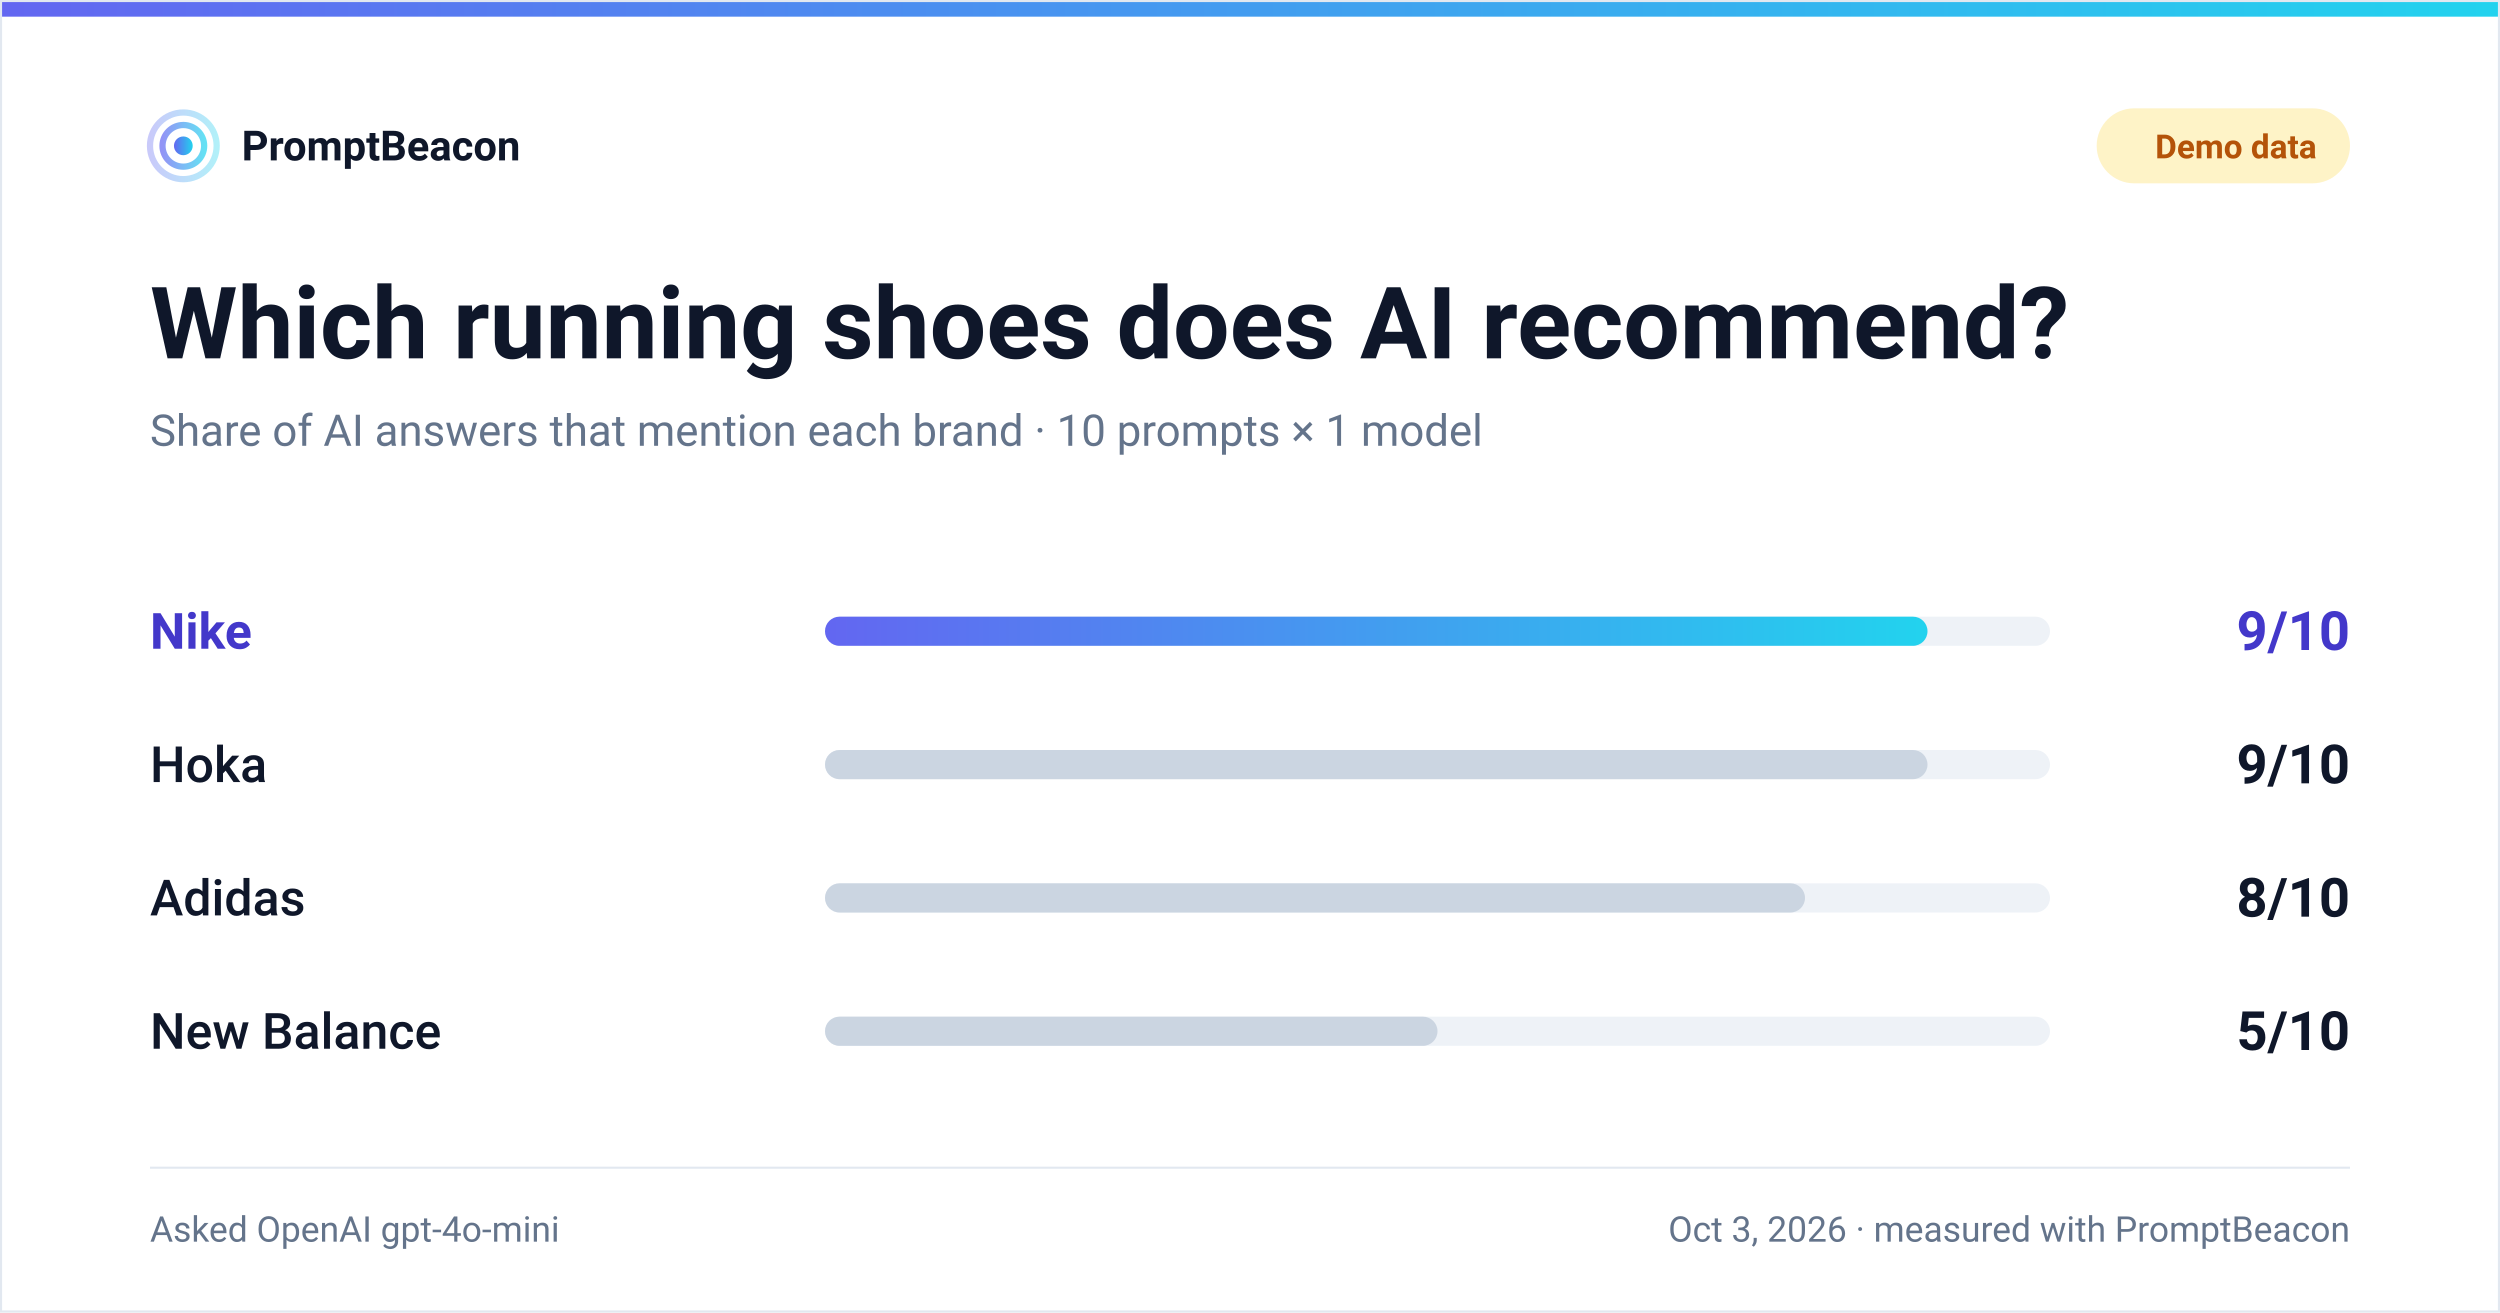
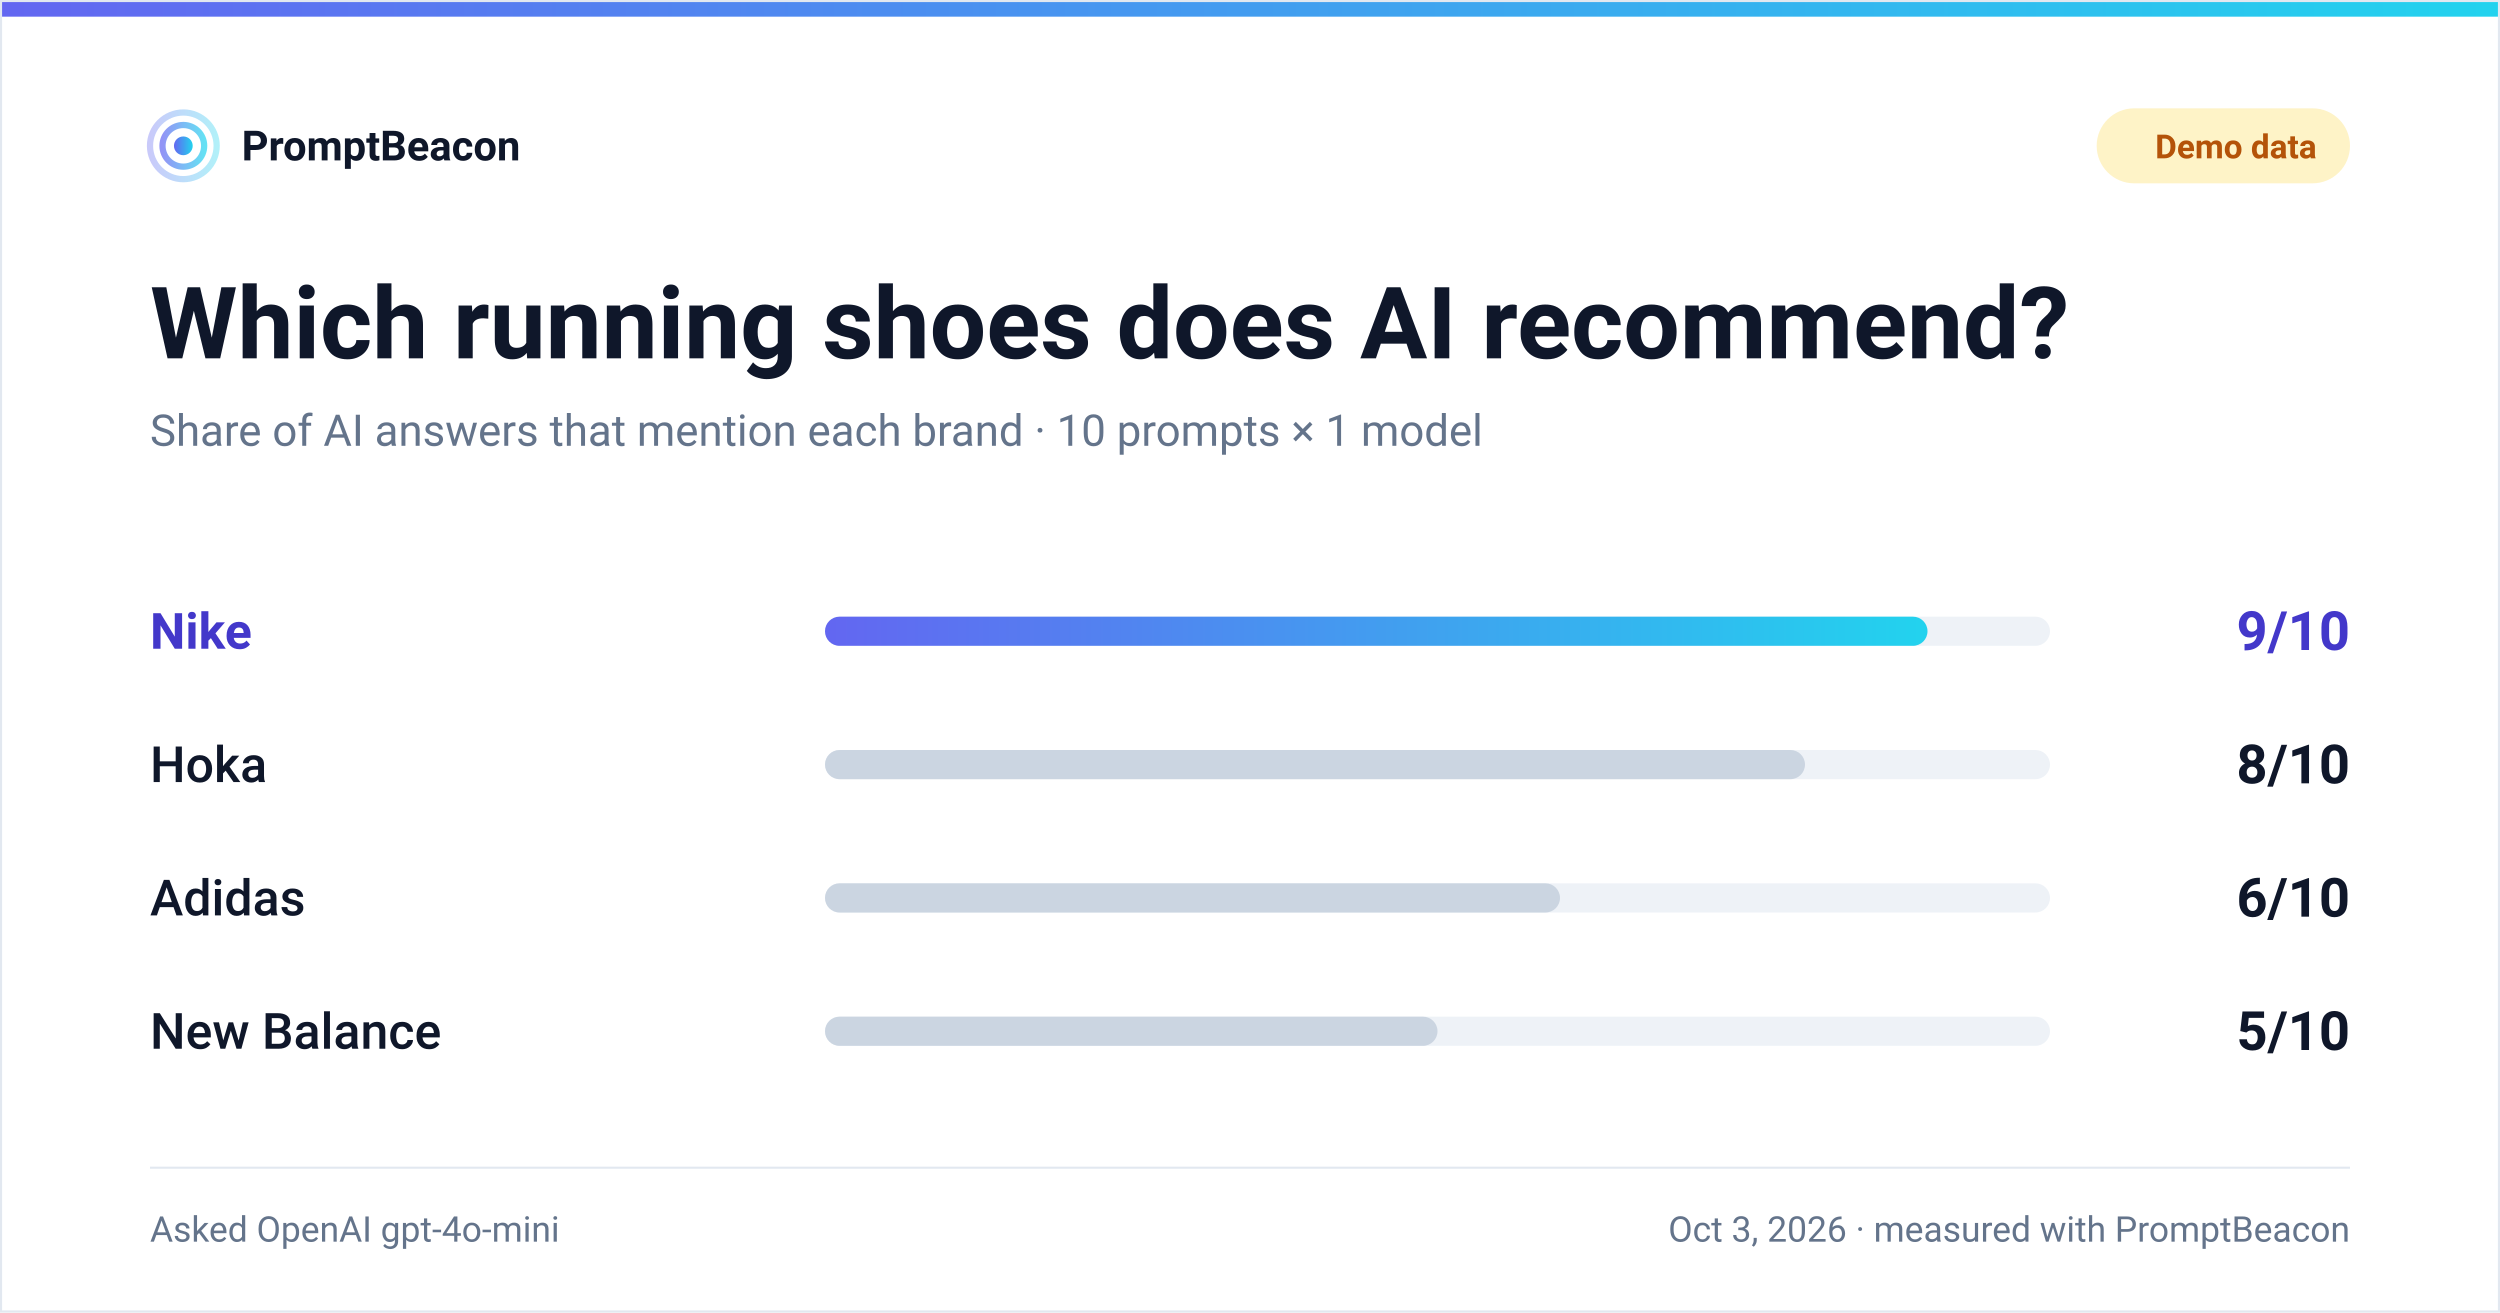
- <svg xmlns="http://www.w3.org/2000/svg" width="1200" height="630" viewBox="0 0 1200 630" role="img" aria-label="Which running shoes does AI recommend? Nike 9/10; Hoka 9/10; Adidas 8/10; New Balance 5/10. Share of AI answers that mention each brand · 10 prompts × 1 model.">
+ <svg xmlns="http://www.w3.org/2000/svg" width="1200" height="630" viewBox="0 0 1200 630" role="img" aria-label="Which running shoes does AI recommend? Nike 9/10; Hoka 8/10; Adidas 6/10; New Balance 5/10. Share of AI answers that mention each brand · 10 prompts × 1 model.">
  <defs>
    <linearGradient id="pb-grad" x1="0" y1="0" x2="1" y2="0">
      <stop offset="0" stop-color="#6366F1" />
      <stop offset="1" stop-color="#22D3EE" />
    </linearGradient>
  </defs>
  <g font-family="-apple-system, BlinkMacSystemFont, 'Segoe UI', Roboto, Helvetica, Arial, 'Noto Sans', 'Liberation Sans', sans-serif">
    <rect x="0.0" y="0.0" width="1200.0" height="630.0" rx="0.0" fill="#FFFFFF" />
    <rect x="0.0" y="0.0" width="1200.0" height="8.0" rx="0.0" fill="url(#pb-grad)" />
    <circle cx="88" cy="70" r="16" fill="none" stroke="url(#pb-grad)" stroke-width="3" stroke-opacity="0.35" />
    <circle cx="88" cy="70" r="10" fill="none" stroke="url(#pb-grad)" stroke-width="3" stroke-opacity="0.7" />
    <circle cx="88" cy="70" r="4.5" fill="url(#pb-grad)" />
    <text x="116.0" y="77.0" font-size="20" font-weight="600" fill="#0F172A">PromptBeacon</text>
    <rect x="1006.4" y="52.0" width="121.6" height="36.0" rx="18.0" fill="#FEF3C7" />
    <text x="1112.0" y="76.0" font-size="16" font-weight="600" fill="#B45309" text-anchor="end">Demo data</text>
    <text x="72.0" y="172.0" font-size="48" font-weight="700" fill="#0F172A">Which running shoes does AI recommend?</text>
    <text x="72.0" y="214.0" font-size="21" font-weight="400" fill="#64748B">Share of AI answers that mention each brand · 10 prompts × 1 model</text>
    <text x="72.0" y="311.4" font-size="24" font-weight="700" fill="#4338CA">Nike</text>
    <rect x="396.0" y="296.0" width="588.0" height="14.0" rx="7.0" fill="#EEF2F7" />
    <rect x="396.0" y="296.0" width="529.2" height="14.0" rx="7.0" fill="url(#pb-grad)" />
    <text x="1128.0" y="312.0" font-size="26" font-weight="700" fill="#4338CA" text-anchor="end">9/10</text>
    <text x="72.0" y="375.4" font-size="24" font-weight="500" fill="#0F172A">Hoka</text>
    <rect x="396.0" y="360.0" width="588.0" height="14.0" rx="7.0" fill="#EEF2F7" />
-     <rect x="396.0" y="360.0" width="529.2" height="14.0" rx="7.0" fill="#CBD5E1" />
-     <text x="1128.0" y="376.0" font-size="26" font-weight="600" fill="#0F172A" text-anchor="end">9/10</text>
+     <rect x="396.0" y="360.0" width="470.4" height="14.0" rx="7.0" fill="#CBD5E1" />
+     <text x="1128.0" y="376.0" font-size="26" font-weight="600" fill="#0F172A" text-anchor="end">8/10</text>
    <text x="72.0" y="439.4" font-size="24" font-weight="500" fill="#0F172A">Adidas</text>
    <rect x="396.0" y="424.0" width="588.0" height="14.0" rx="7.0" fill="#EEF2F7" />
-     <rect x="396.0" y="424.0" width="470.4" height="14.0" rx="7.0" fill="#CBD5E1" />
-     <text x="1128.0" y="440.0" font-size="26" font-weight="600" fill="#0F172A" text-anchor="end">8/10</text>
+     <rect x="396.0" y="424.0" width="352.8" height="14.0" rx="7.0" fill="#CBD5E1" />
+     <text x="1128.0" y="440.0" font-size="26" font-weight="600" fill="#0F172A" text-anchor="end">6/10</text>
    <text x="72.0" y="503.4" font-size="24" font-weight="500" fill="#0F172A">New Balance</text>
    <rect x="396.0" y="488.0" width="588.0" height="14.0" rx="7.0" fill="#EEF2F7" />
    <rect x="396.0" y="488.0" width="294.0" height="14.0" rx="7.0" fill="#CBD5E1" />
    <text x="1128.0" y="504.0" font-size="26" font-weight="600" fill="#0F172A" text-anchor="end">5/10</text>
    <rect x="0.5" y="0.5" width="1199.0" height="629.0" rx="0.0" fill="none" stroke="#E2E8F0" stroke-width="1" />
    <rect x="72.0" y="560.0" width="1056.0" height="1.0" rx="0.0" fill="#E2E8F0" />
    <text x="1128.0" y="596.0" font-size="17" font-weight="400" fill="#64748B" text-anchor="end">Oct 3, 2026 · measured with PromptBeacon</text>
    <text x="72.0" y="596.0" font-size="17" font-weight="400" fill="#64748B">Asked OpenAI gpt-4o-mini</text>
  </g>
</svg>
